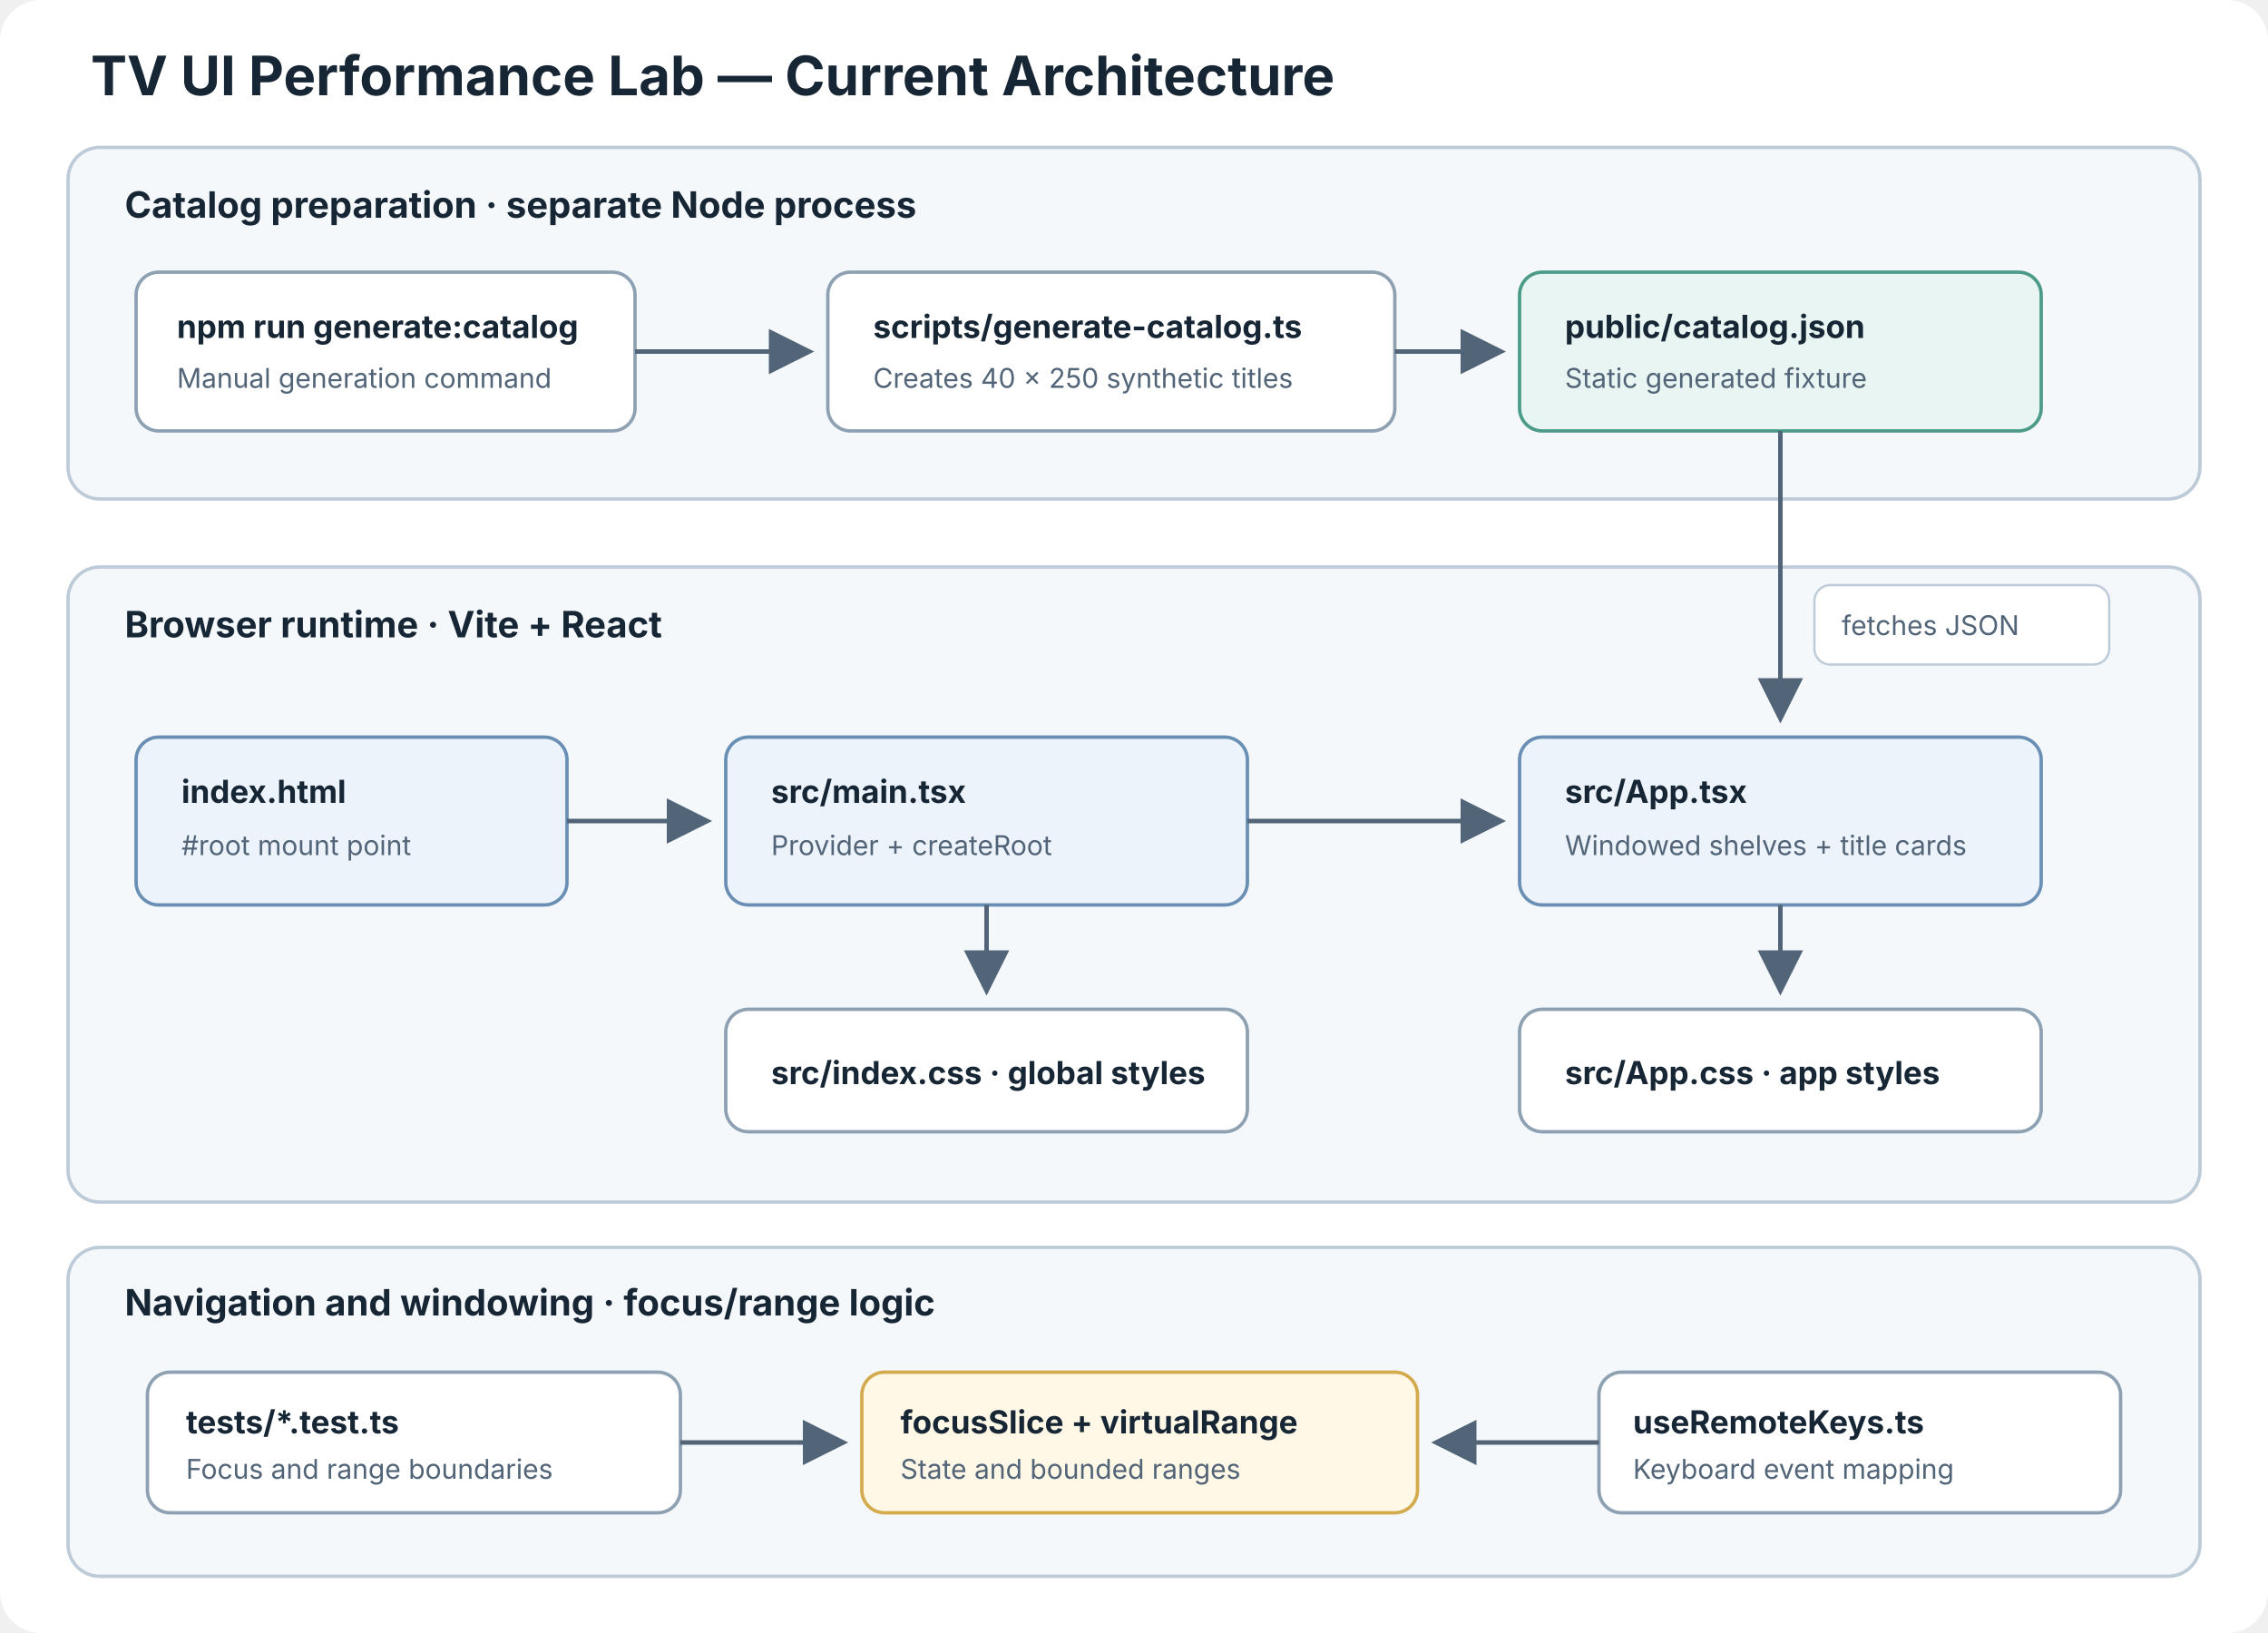
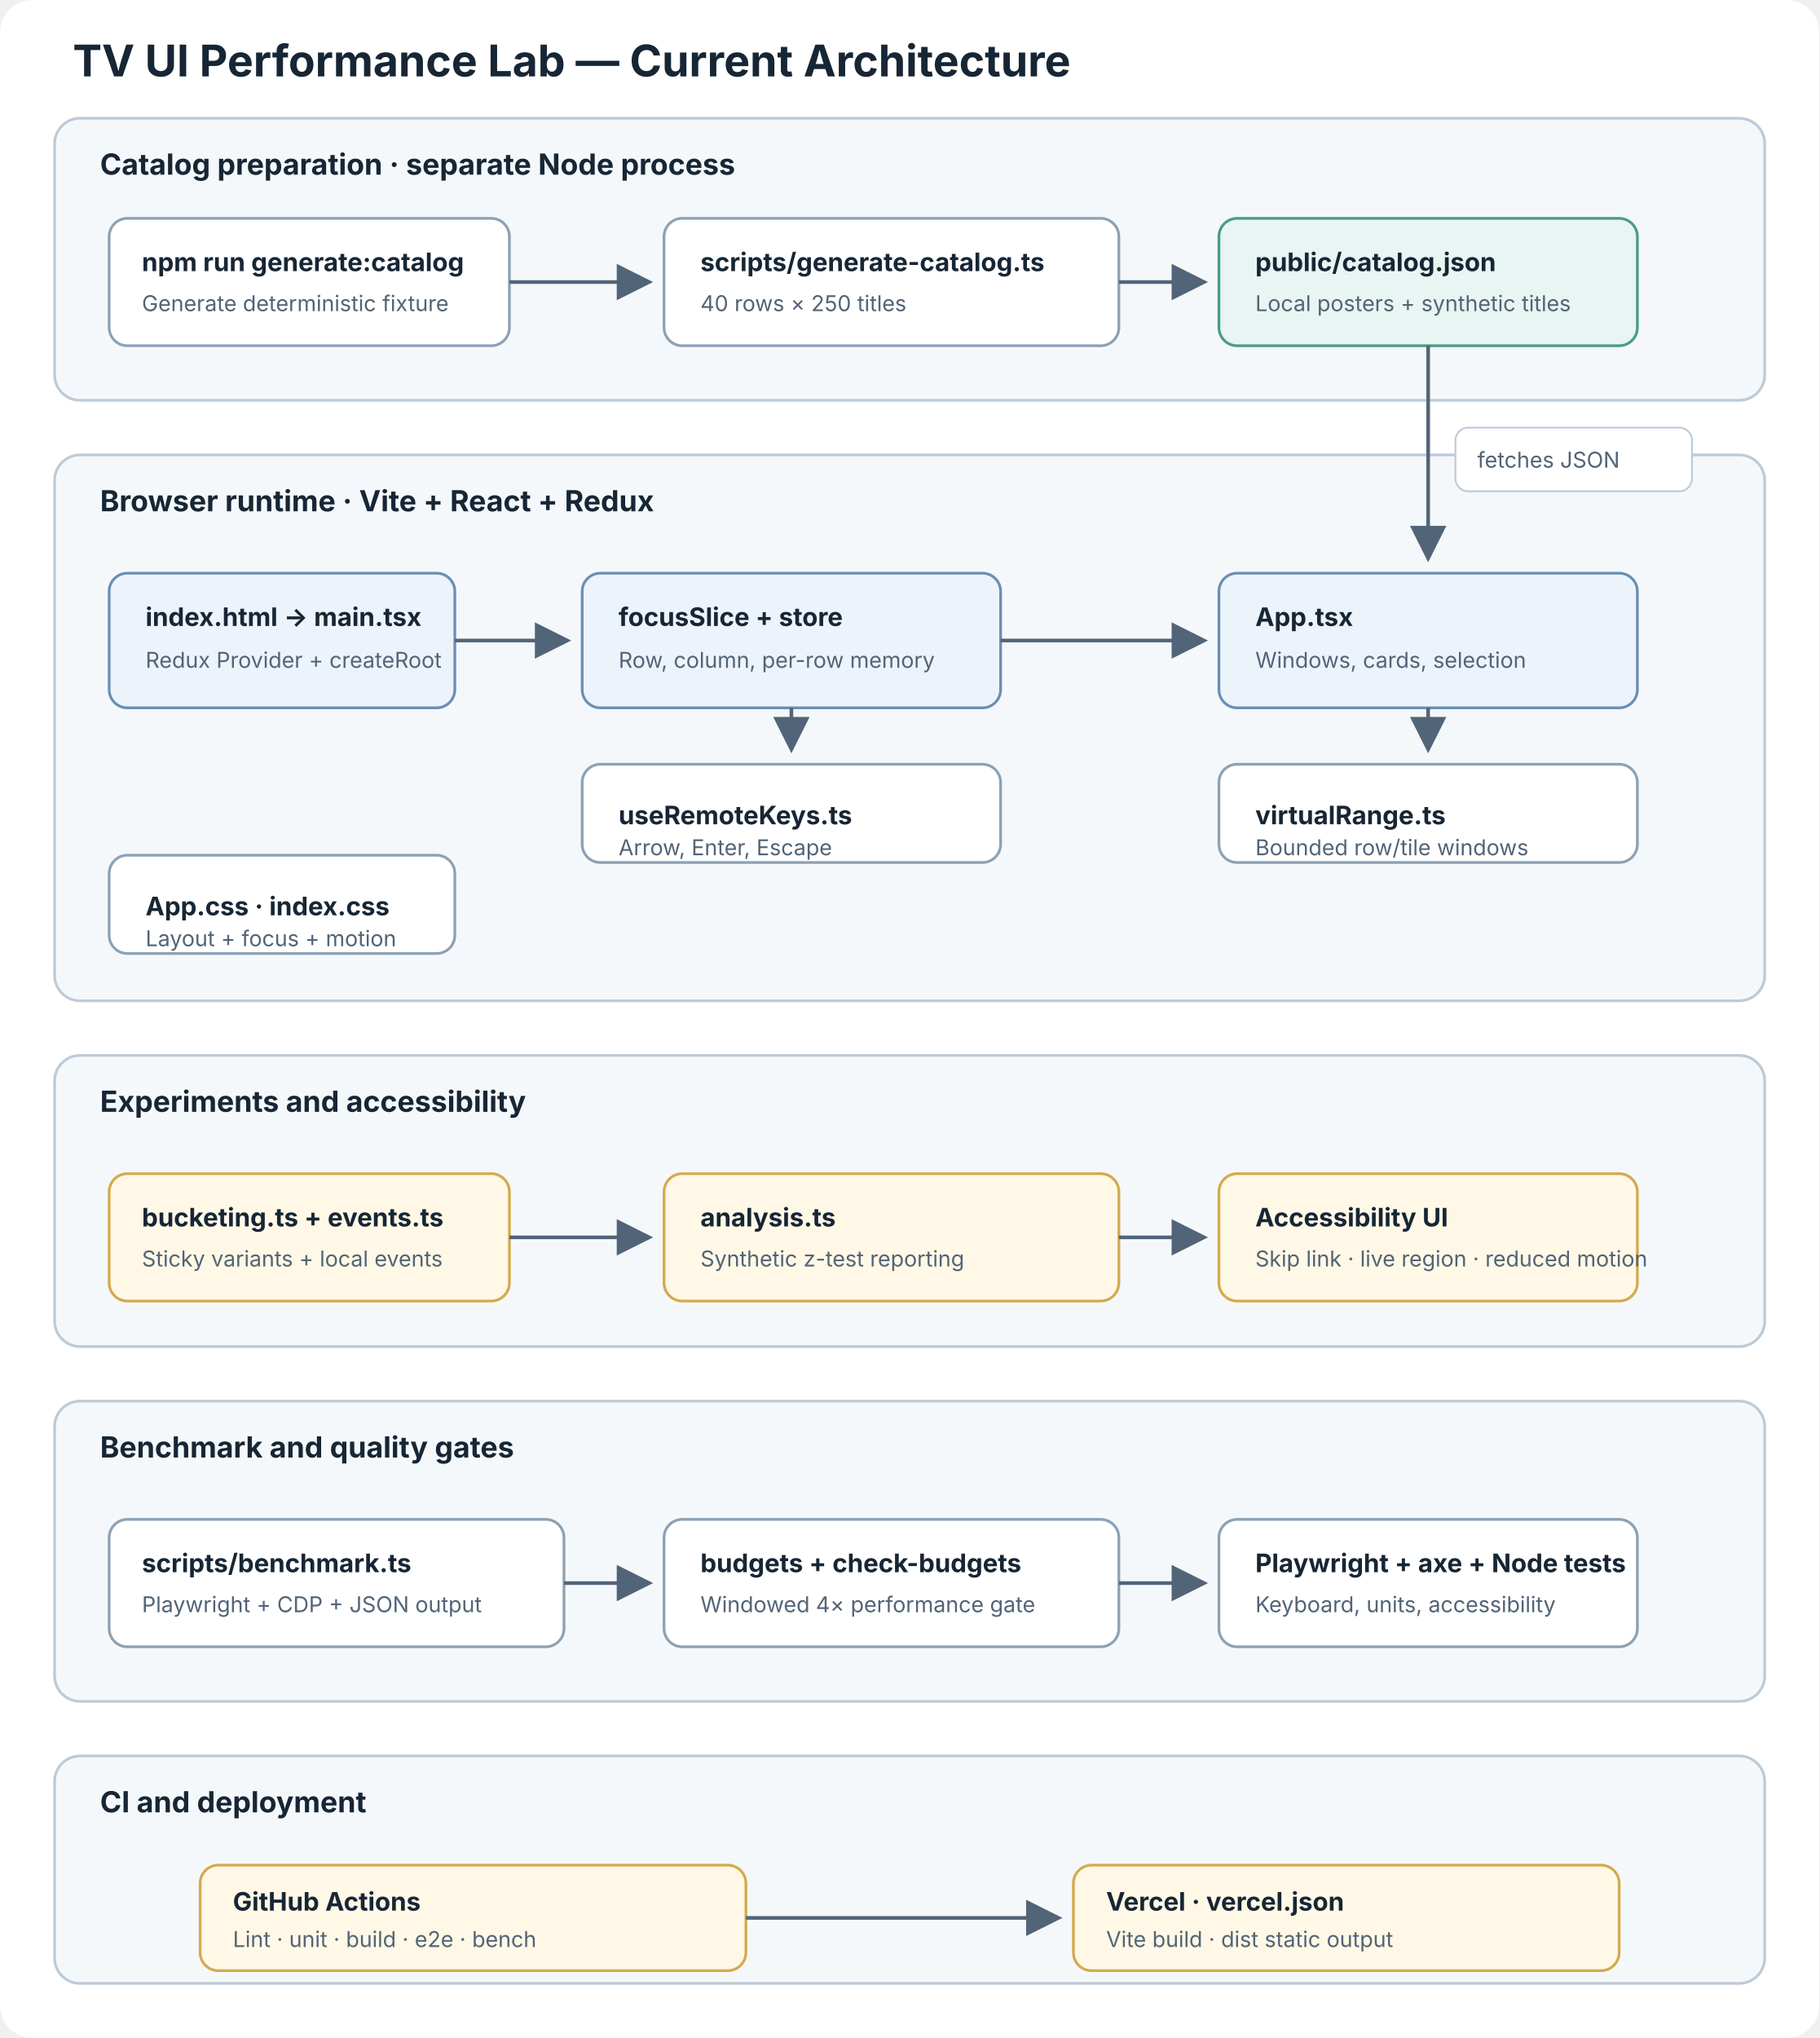
- <svg xmlns="http://www.w3.org/2000/svg" viewBox="0 0 1000 720" role="img" aria-labelledby="title description">
+ <svg xmlns="http://www.w3.org/2000/svg" viewBox="0 0 1000 1120" role="img" aria-labelledby="title description">
  <defs>
    <marker id="arrow" markerWidth="10" markerHeight="10" refX="8" refY="5" orient="auto" markerUnits="strokeWidth">
      <path d="M0,0 L10,5 L0,10 z" fill="#526477" />
    </marker>
    <style>
      text { font-family: Inter, ui-sans-serif, system-ui, sans-serif; fill: #172635; }
      .title { font-size: 24px; font-weight: 700; }
      .group-title { font-size: 16px; font-weight: 700; }
      .node-title { font-size: 14px; font-weight: 700; }
      .node-detail { font-size: 12px; fill: #526477; }
      .panel { fill: #f5f8fb; stroke: #bdcbd8; stroke-width: 1.5; }
      .node { fill: #ffffff; stroke: #8da1b3; stroke-width: 1.5; }
      .data-node { fill: #e8f5f2; stroke: #4b9b88; stroke-width: 1.5; }
      .runtime-node { fill: #edf3fa; stroke: #6a8fb5; stroke-width: 1.5; }
+       .quality-node { fill: #fff8e6; stroke: #d4aa4e; stroke-width: 1.5; }
      .edge { fill: none; stroke: #526477; stroke-width: 2; marker-end: url(#arrow); }
    </style>
  </defs>
-   <rect width="1000" height="720" rx="18" fill="#ffffff" />
+   <rect width="1000" height="1120" rx="18" fill="#ffffff" />
  <text class="title" x="40" y="42">TV UI Performance Lab — Current Architecture</text>
  <rect class="panel" x="30" y="65" width="940" height="155" rx="14" />
  <text class="group-title" x="55" y="96">Catalog preparation · separate Node process</text>
  <rect class="node" x="60" y="120" width="220" height="70" rx="10" />
  <text class="node-title" x="78" y="149">npm run generate:catalog</text>
-   <text class="node-detail" x="78" y="171">Manual generation command</text>
+   <text class="node-detail" x="78" y="171">Generate deterministic fixture</text>
  <rect class="node" x="365" y="120" width="250" height="70" rx="10" />
  <text class="node-title" x="385" y="149">scripts/generate-catalog.ts</text>
-   <text class="node-detail" x="385" y="171">Creates 40 × 250 synthetic titles</text>
+   <text class="node-detail" x="385" y="171">40 rows × 250 titles</text>
  <rect class="data-node" x="670" y="120" width="230" height="70" rx="10" />
  <text class="node-title" x="690" y="149">public/catalog.json</text>
-   <text class="node-detail" x="690" y="171">Static generated fixture</text>
+   <text class="node-detail" x="690" y="171">Local posters + synthetic titles</text>
  <path class="edge" d="M280 155 H355" />
  <path class="edge" d="M615 155 H660" />
-   <rect class="panel" x="30" y="250" width="940" height="280" rx="14" />
-   <text class="group-title" x="55" y="281">Browser runtime · Vite + React</text>
-   <rect class="runtime-node" x="60" y="325" width="190" height="74" rx="10" />
-   <text class="node-title" x="80" y="354">index.html</text>
-   <text class="node-detail" x="80" y="377">#root mount point</text>
-   <rect class="runtime-node" x="320" y="325" width="230" height="74" rx="10" />
-   <text class="node-title" x="340" y="354">src/main.tsx</text>
-   <text class="node-detail" x="340" y="377">Provider + createRoot</text>
-   <rect class="runtime-node" x="670" y="325" width="230" height="74" rx="10" />
-   <text class="node-title" x="690" y="354">src/App.tsx</text>
-   <text class="node-detail" x="690" y="377">Windowed shelves + title cards</text>
-   <path class="edge" d="M250 362 H310" />
-   <path class="edge" d="M550 362 H660" />
-   <rect class="node" x="320" y="445" width="230" height="54" rx="10" />
-   <text class="node-title" x="340" y="478">src/index.css · global styles</text>
-   <rect class="node" x="670" y="445" width="230" height="54" rx="10" />
-   <text class="node-title" x="690" y="478">src/App.css · app styles</text>
-   <path class="edge" d="M435 399 V435" />
-   <path class="edge" d="M785 399 V435" />
-   <path class="edge" d="M785 190 V315" />
-   <rect x="800" y="258" width="130" height="35" rx="7" fill="#ffffff" stroke="#bdcbd8" />
-   <text class="node-detail" x="812" y="280">fetches JSON</text>
-   <rect class="panel" x="30" y="550" width="940" height="145" rx="14" />
-   <text class="group-title" x="55" y="580">Navigation and windowing · focus/range logic</text>
-   <rect class="node" x="65" y="605" width="235" height="62" rx="10" />
-   <text class="node-title" x="82" y="632">tests/*.test.ts</text>
-   <text class="node-detail" x="82" y="652">Focus and range boundaries</text>
-   <rect x="380" y="605" width="245" height="62" rx="10" fill="#fff8e6" stroke="#d4aa4e" stroke-width="1.5" />
-   <text class="node-title" x="397" y="632">focusSlice + virtualRange</text>
-   <text class="node-detail" x="397" y="652">State and bounded ranges</text>
-   <rect class="node" x="705" y="605" width="230" height="62" rx="10" />
-   <text class="node-title" x="720" y="632">useRemoteKeys.ts</text>
-   <text class="node-detail" x="720" y="652">Keyboard event mapping</text>
-   <path class="edge" d="M300 636 H370" />
-   <path class="edge" d="M705 636 H635" />
+   <rect class="panel" x="30" y="250" width="940" height="300" rx="14" />
+   <text class="group-title" x="55" y="281">Browser runtime · Vite + React + Redux</text>
+   <rect class="runtime-node" x="60" y="315" width="190" height="74" rx="10" />
+   <text class="node-title" x="80" y="344">index.html → main.tsx</text>
+   <text class="node-detail" x="80" y="367">Redux Provider + createRoot</text>
+   <rect class="runtime-node" x="320" y="315" width="230" height="74" rx="10" />
+   <text class="node-title" x="340" y="344">focusSlice + store</text>
+   <text class="node-detail" x="340" y="367">Row, column, per-row memory</text>
+   <rect class="runtime-node" x="670" y="315" width="230" height="74" rx="10" />
+   <text class="node-title" x="690" y="344">App.tsx</text>
+   <text class="node-detail" x="690" y="367">Windows, cards, selection</text>
+   <path class="edge" d="M250 352 H310" />
+   <path class="edge" d="M550 352 H660" />
+   <rect class="node" x="320" y="420" width="230" height="54" rx="10" />
+   <text class="node-title" x="340" y="453">useRemoteKeys.ts</text>
+   <text class="node-detail" x="340" y="470">Arrow, Enter, Escape</text>
+   <rect class="node" x="670" y="420" width="230" height="54" rx="10" />
+   <text class="node-title" x="690" y="453">virtualRange.ts</text>
+   <text class="node-detail" x="690" y="470">Bounded row/tile windows</text>
+   <rect class="node" x="60" y="470" width="190" height="54" rx="10" />
+   <text class="node-title" x="80" y="503">App.css · index.css</text>
+   <text class="node-detail" x="80" y="520">Layout + focus + motion</text>
+   <path class="edge" d="M785 389 V410" />
+   <path class="edge" d="M435 389 V410" />
+   <path class="edge" d="M785 190 V305" />
+   <rect x="800" y="235" width="130" height="35" rx="7" fill="#ffffff" stroke="#bdcbd8" />
+   <text class="node-detail" x="812" y="257">fetches JSON</text>
+   <rect class="panel" x="30" y="580" width="940" height="160" rx="14" />
+   <text class="group-title" x="55" y="611">Experiments and accessibility</text>
+   <rect class="quality-node" x="60" y="645" width="220" height="70" rx="10" />
+   <text class="node-title" x="78" y="674">bucketing.ts + events.ts</text>
+   <text class="node-detail" x="78" y="696">Sticky variants + local events</text>
+   <rect class="quality-node" x="365" y="645" width="250" height="70" rx="10" />
+   <text class="node-title" x="385" y="674">analysis.ts</text>
+   <text class="node-detail" x="385" y="696">Synthetic z-test reporting</text>
+   <rect class="quality-node" x="670" y="645" width="230" height="70" rx="10" />
+   <text class="node-title" x="690" y="674">Accessibility UI</text>
+   <text class="node-detail" x="690" y="696">Skip link · live region · reduced motion</text>
+   <path class="edge" d="M280 680 H355" />
+   <path class="edge" d="M615 680 H660" />
+   <rect class="panel" x="30" y="770" width="940" height="165" rx="14" />
+   <text class="group-title" x="55" y="801">Benchmark and quality gates</text>
+   <rect class="node" x="60" y="835" width="250" height="70" rx="10" />
+   <text class="node-title" x="78" y="864">scripts/benchmark.ts</text>
+   <text class="node-detail" x="78" y="886">Playwright + CDP + JSON output</text>
+   <rect class="node" x="365" y="835" width="250" height="70" rx="10" />
+   <text class="node-title" x="385" y="864">budgets + check-budgets</text>
+   <text class="node-detail" x="385" y="886">Windowed 4× performance gate</text>
+   <rect class="node" x="670" y="835" width="230" height="70" rx="10" />
+   <text class="node-title" x="690" y="864">Playwright + axe + Node tests</text>
+   <text class="node-detail" x="690" y="886">Keyboard, units, accessibility</text>
+   <path class="edge" d="M310 870 H355" />
+   <path class="edge" d="M615 870 H660" />
+   <rect class="panel" x="30" y="965" width="940" height="125" rx="14" />
+   <text class="group-title" x="55" y="996">CI and deployment</text>
+   <rect class="quality-node" x="110" y="1025" width="300" height="58" rx="10" />
+   <text class="node-title" x="128" y="1050">GitHub Actions</text>
+   <text class="node-detail" x="128" y="1070">Lint · unit · build · e2e · bench</text>
+   <rect class="quality-node" x="590" y="1025" width="300" height="58" rx="10" />
+   <text class="node-title" x="608" y="1050">Vercel · vercel.json</text>
+   <text class="node-detail" x="608" y="1070">Vite build · dist static output</text>
+   <path class="edge" d="M410 1054 H580" />
</svg>
